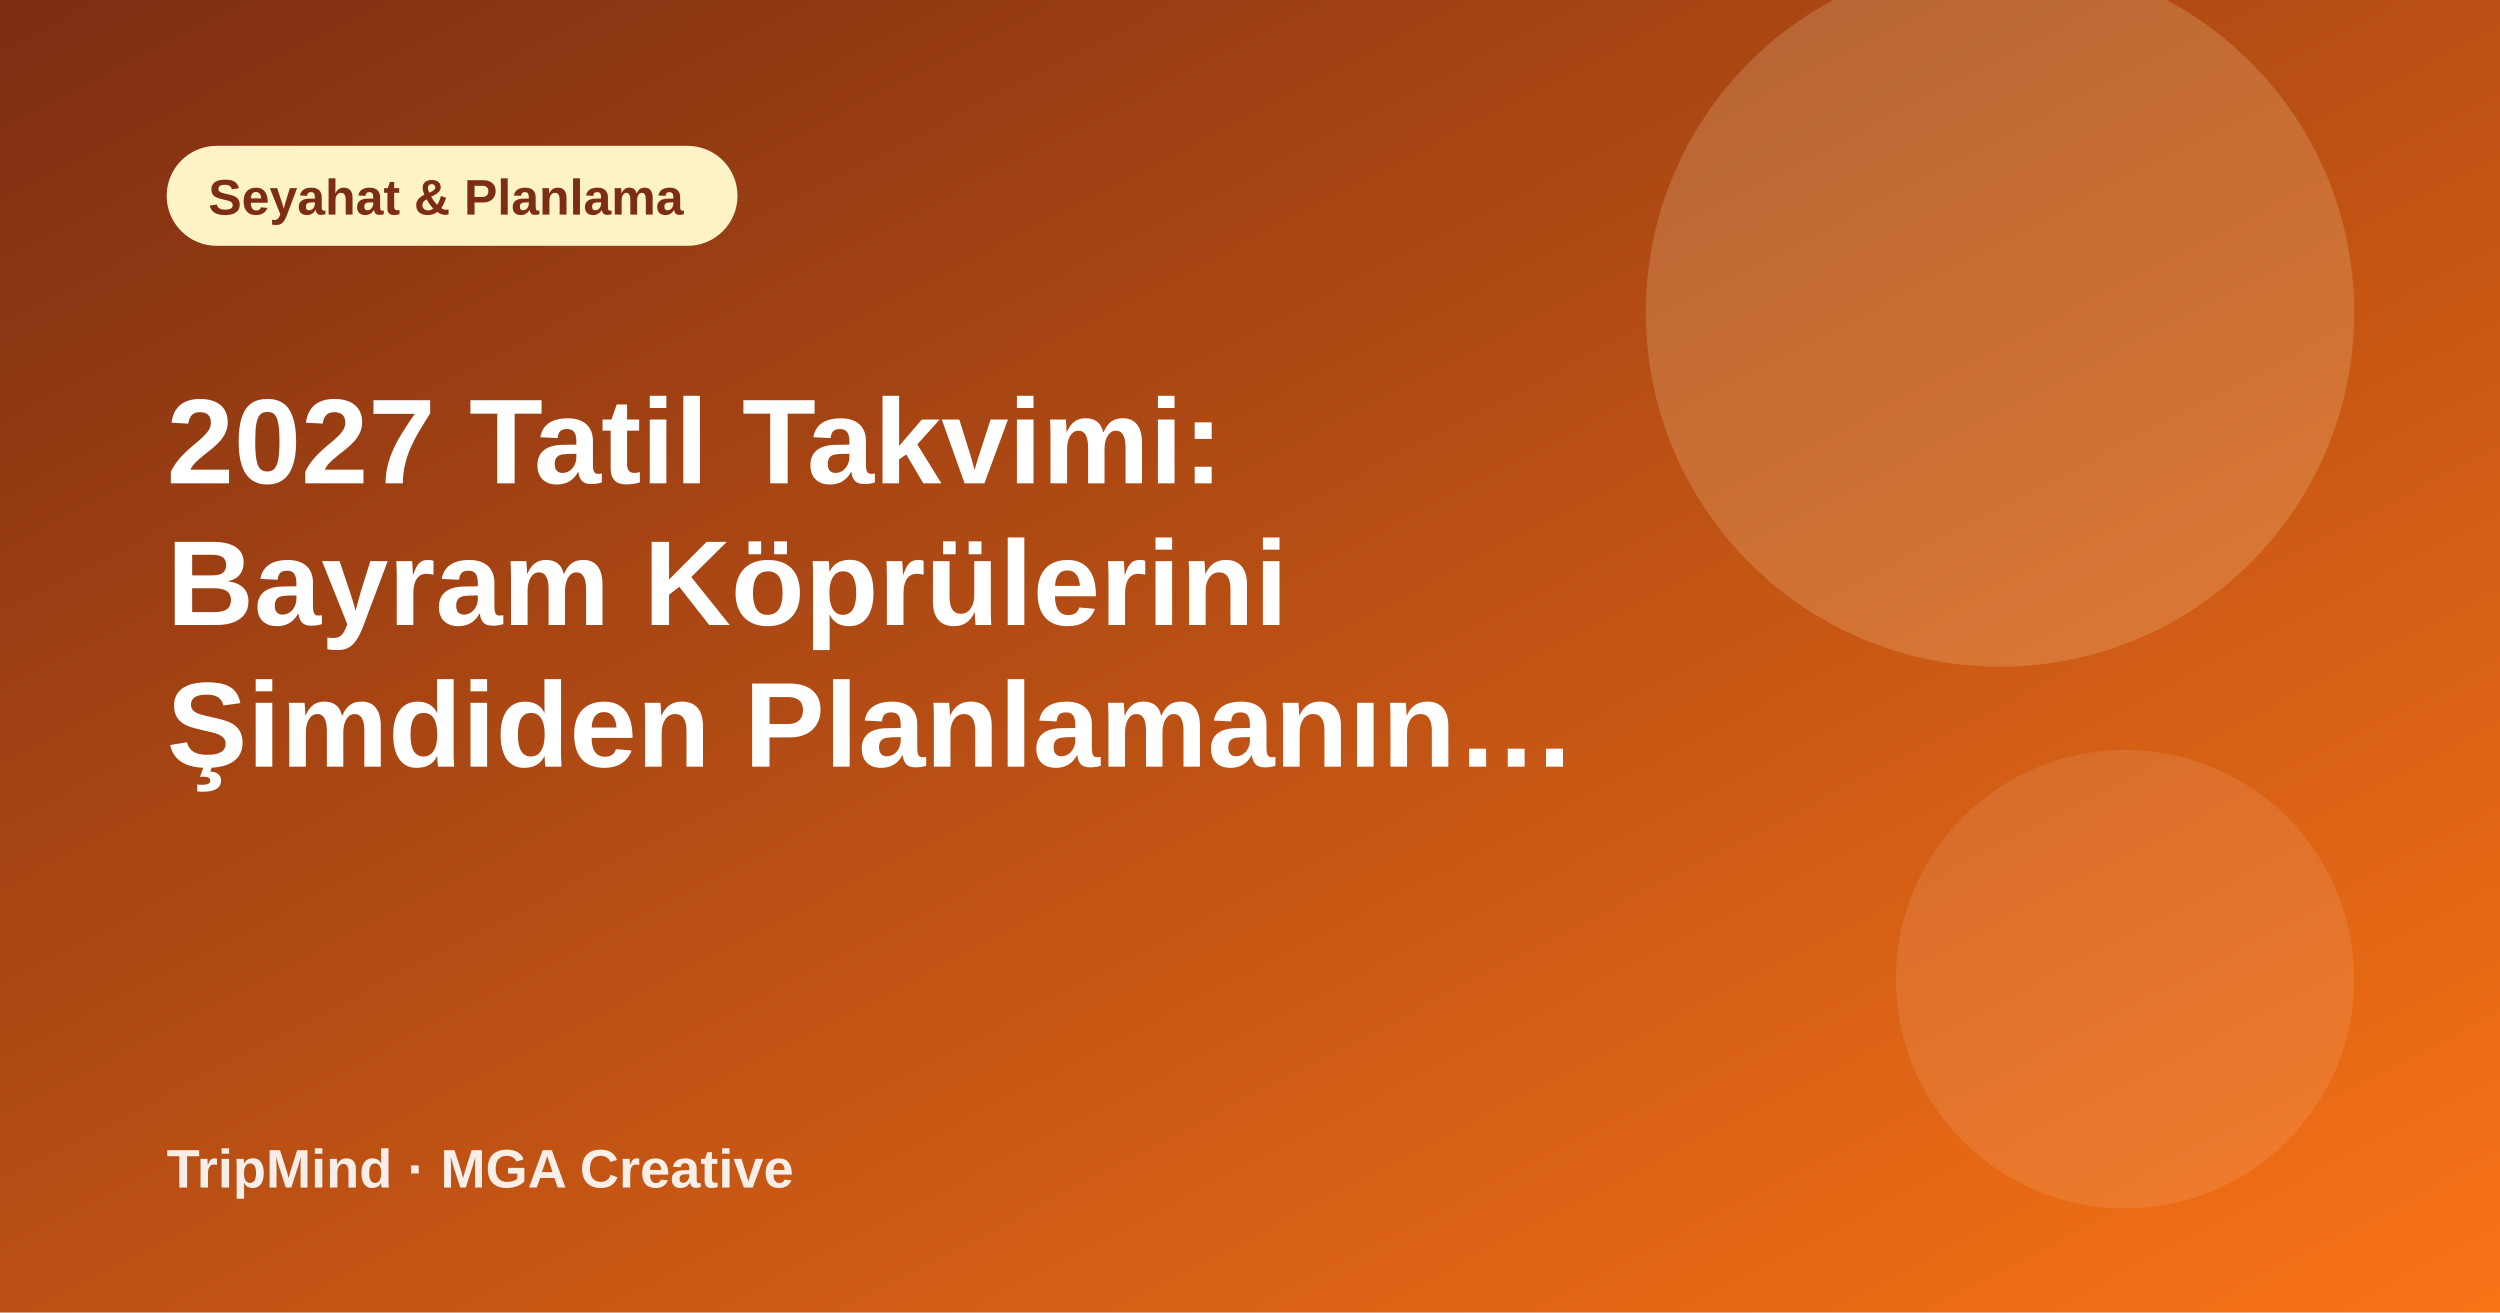
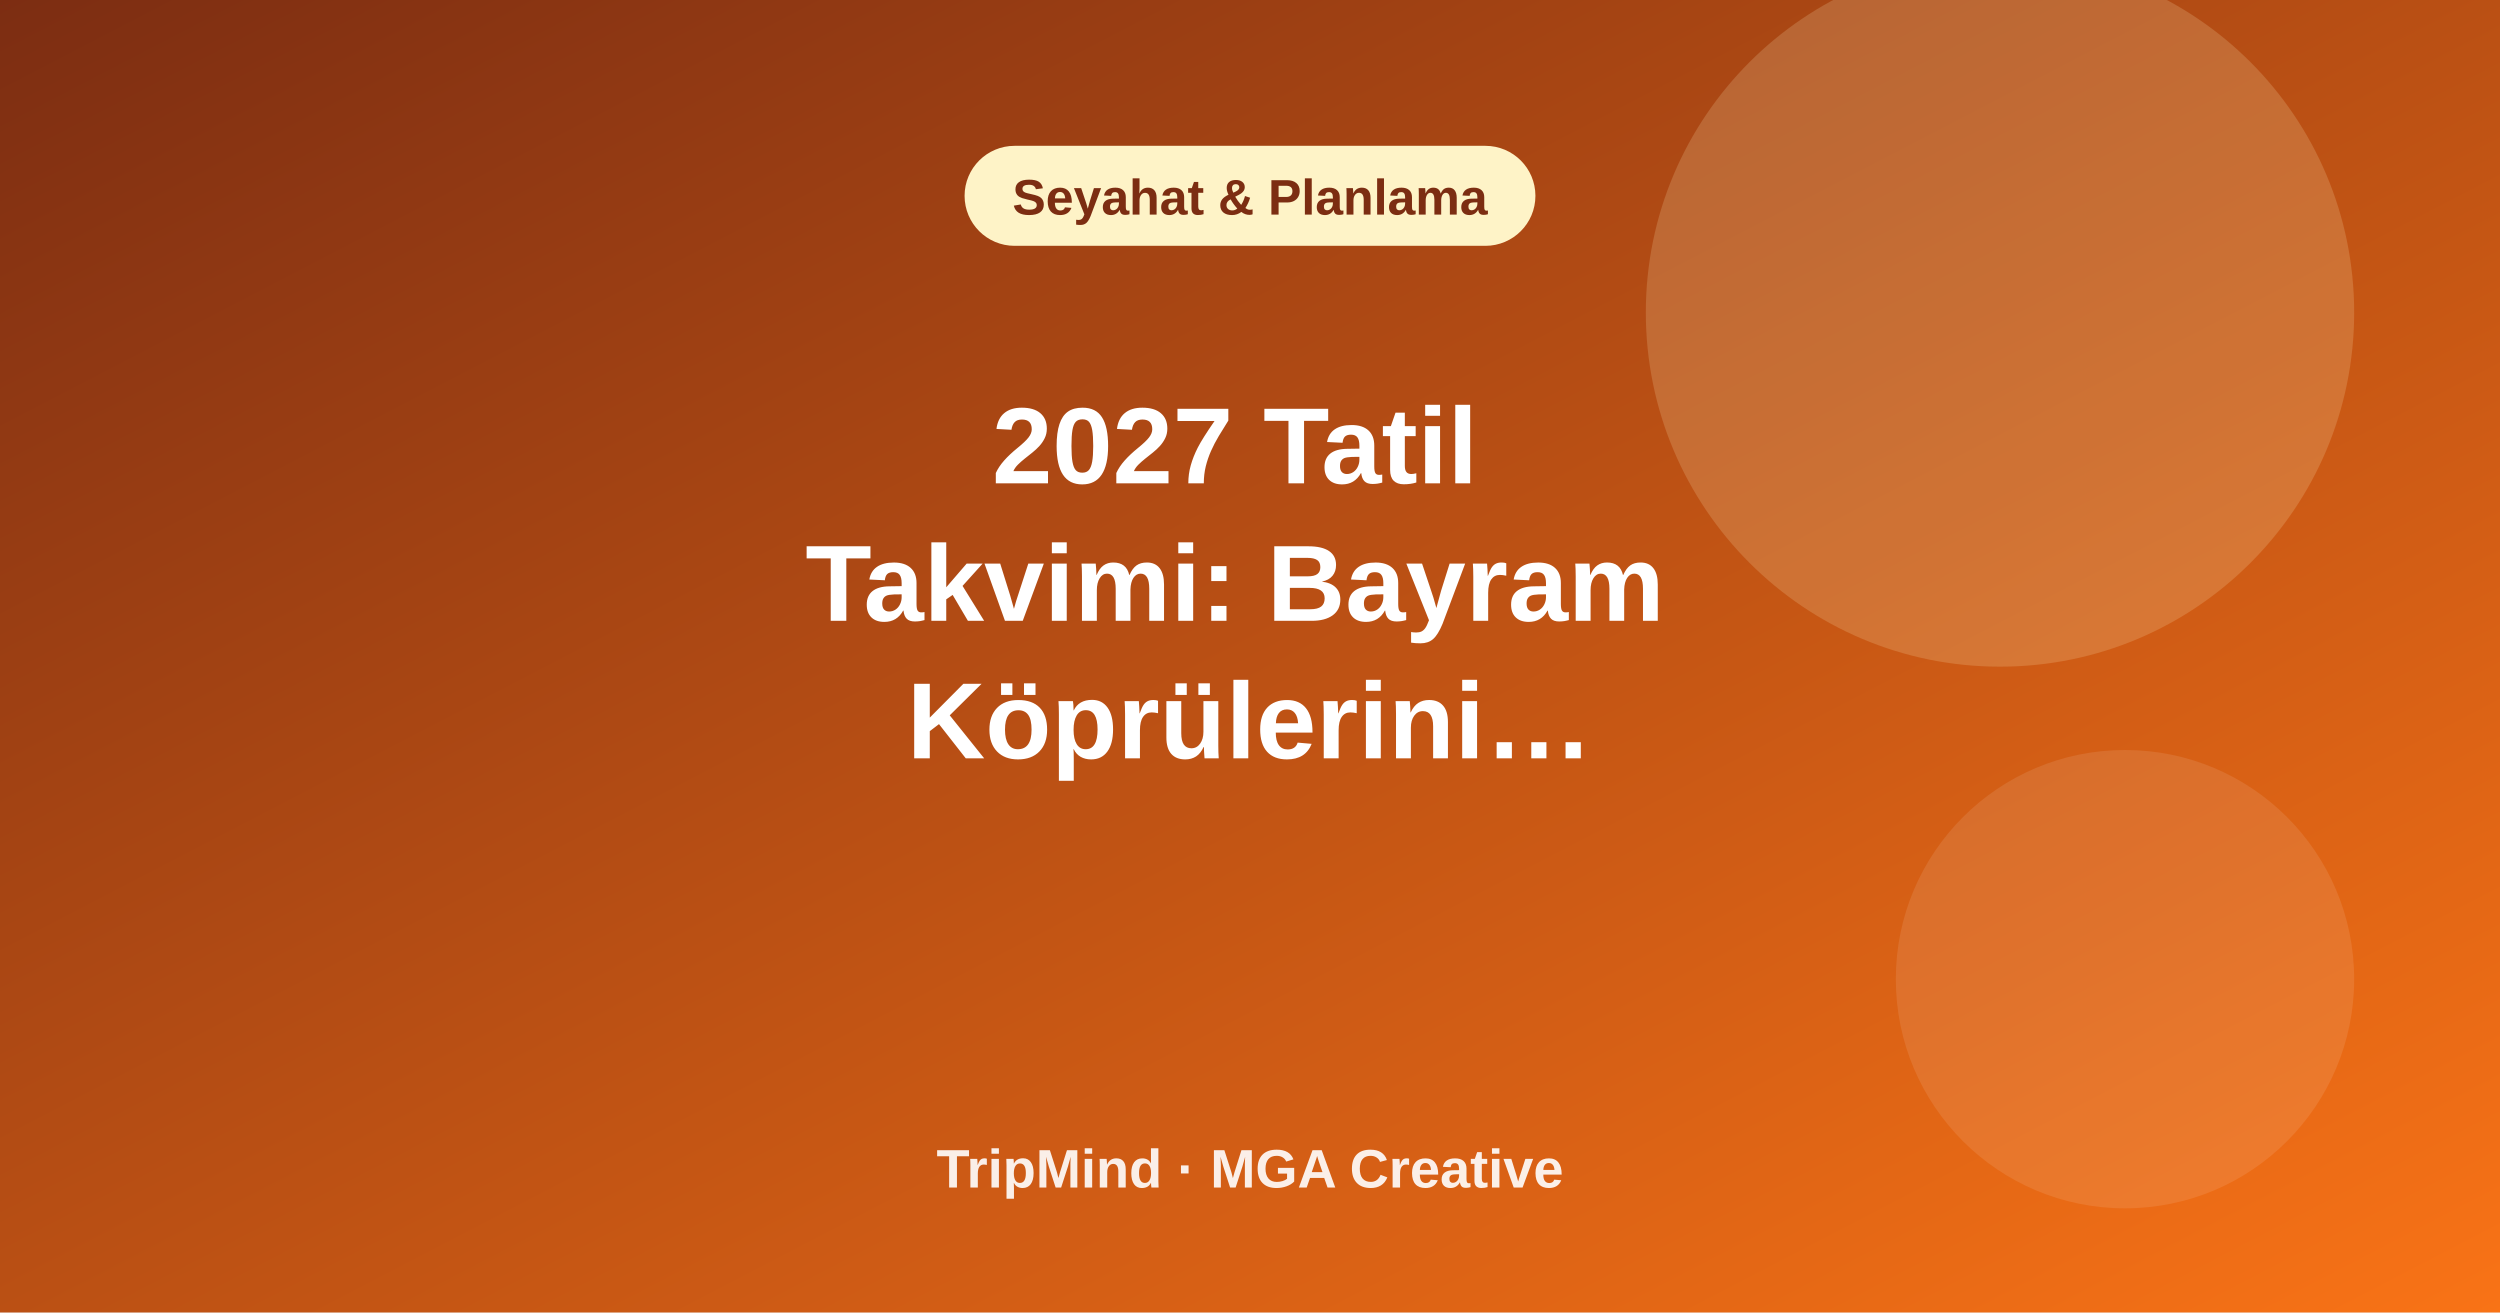
<svg xmlns="http://www.w3.org/2000/svg" viewBox="0 0 1200 630" width="1200" height="630">
  <defs>
    <linearGradient id="g" x1="0" y1="0" x2="1" y2="1">
      <stop offset="0" stop-color="#7c2d12" />
      <stop offset="1" stop-color="#f97316" />
    </linearGradient>
  </defs>
  <rect width="1200" height="630" fill="url(#g)" />
  <circle cx="960" cy="150" r="170" fill="#fef3c7" opacity="0.18" />
  <circle cx="1020" cy="470" r="110" fill="#ffffff" opacity="0.10" />
-   <rect x="80" y="70" width="274" height="48" rx="24" fill="#fef3c7" />
-   <text x="100" y="103" font-family="Arial, Helvetica, sans-serif" font-size="24" font-weight="700" fill="#7c2d12">Seyahat &amp; Planlama</text>
-   <text font-family="Arial, Helvetica, sans-serif" font-size="58" font-weight="800" fill="#ffffff">
-     <tspan x="80" y="232">2027 Tatil Takvimi:</tspan>
-     <tspan x="80" y="300">Bayram Köprülerini</tspan>
-     <tspan x="80" y="368">Şimdiden Planlamanın…</tspan>
+   <rect x="463" y="70" width="274" height="48" rx="24" fill="#fef3c7" />
+   <text x="600" y="103" text-anchor="middle" font-family="Arial, Helvetica, sans-serif" font-size="24" font-weight="700" fill="#7c2d12">Seyahat &amp; Planlama</text>
+   <text text-anchor="middle" font-family="Arial, Helvetica, sans-serif" font-size="52" font-weight="800" fill="#ffffff">
+     <tspan x="600" y="232">2027 Tatil</tspan>
+     <tspan x="600" y="298">Takvimi: Bayram</tspan>
+     <tspan x="600" y="364">Köprülerini…</tspan>
  </text>
-   <text x="80" y="570" font-family="Arial, Helvetica, sans-serif" font-size="26" font-weight="600" fill="#ffffff" opacity="0.9">TripMind  ·  MGA Creative</text>
+   <text x="600" y="570" text-anchor="middle" font-family="Arial, Helvetica, sans-serif" font-size="26" font-weight="600" fill="#ffffff" opacity="0.9">TripMind  ·  MGA Creative</text>
</svg>
